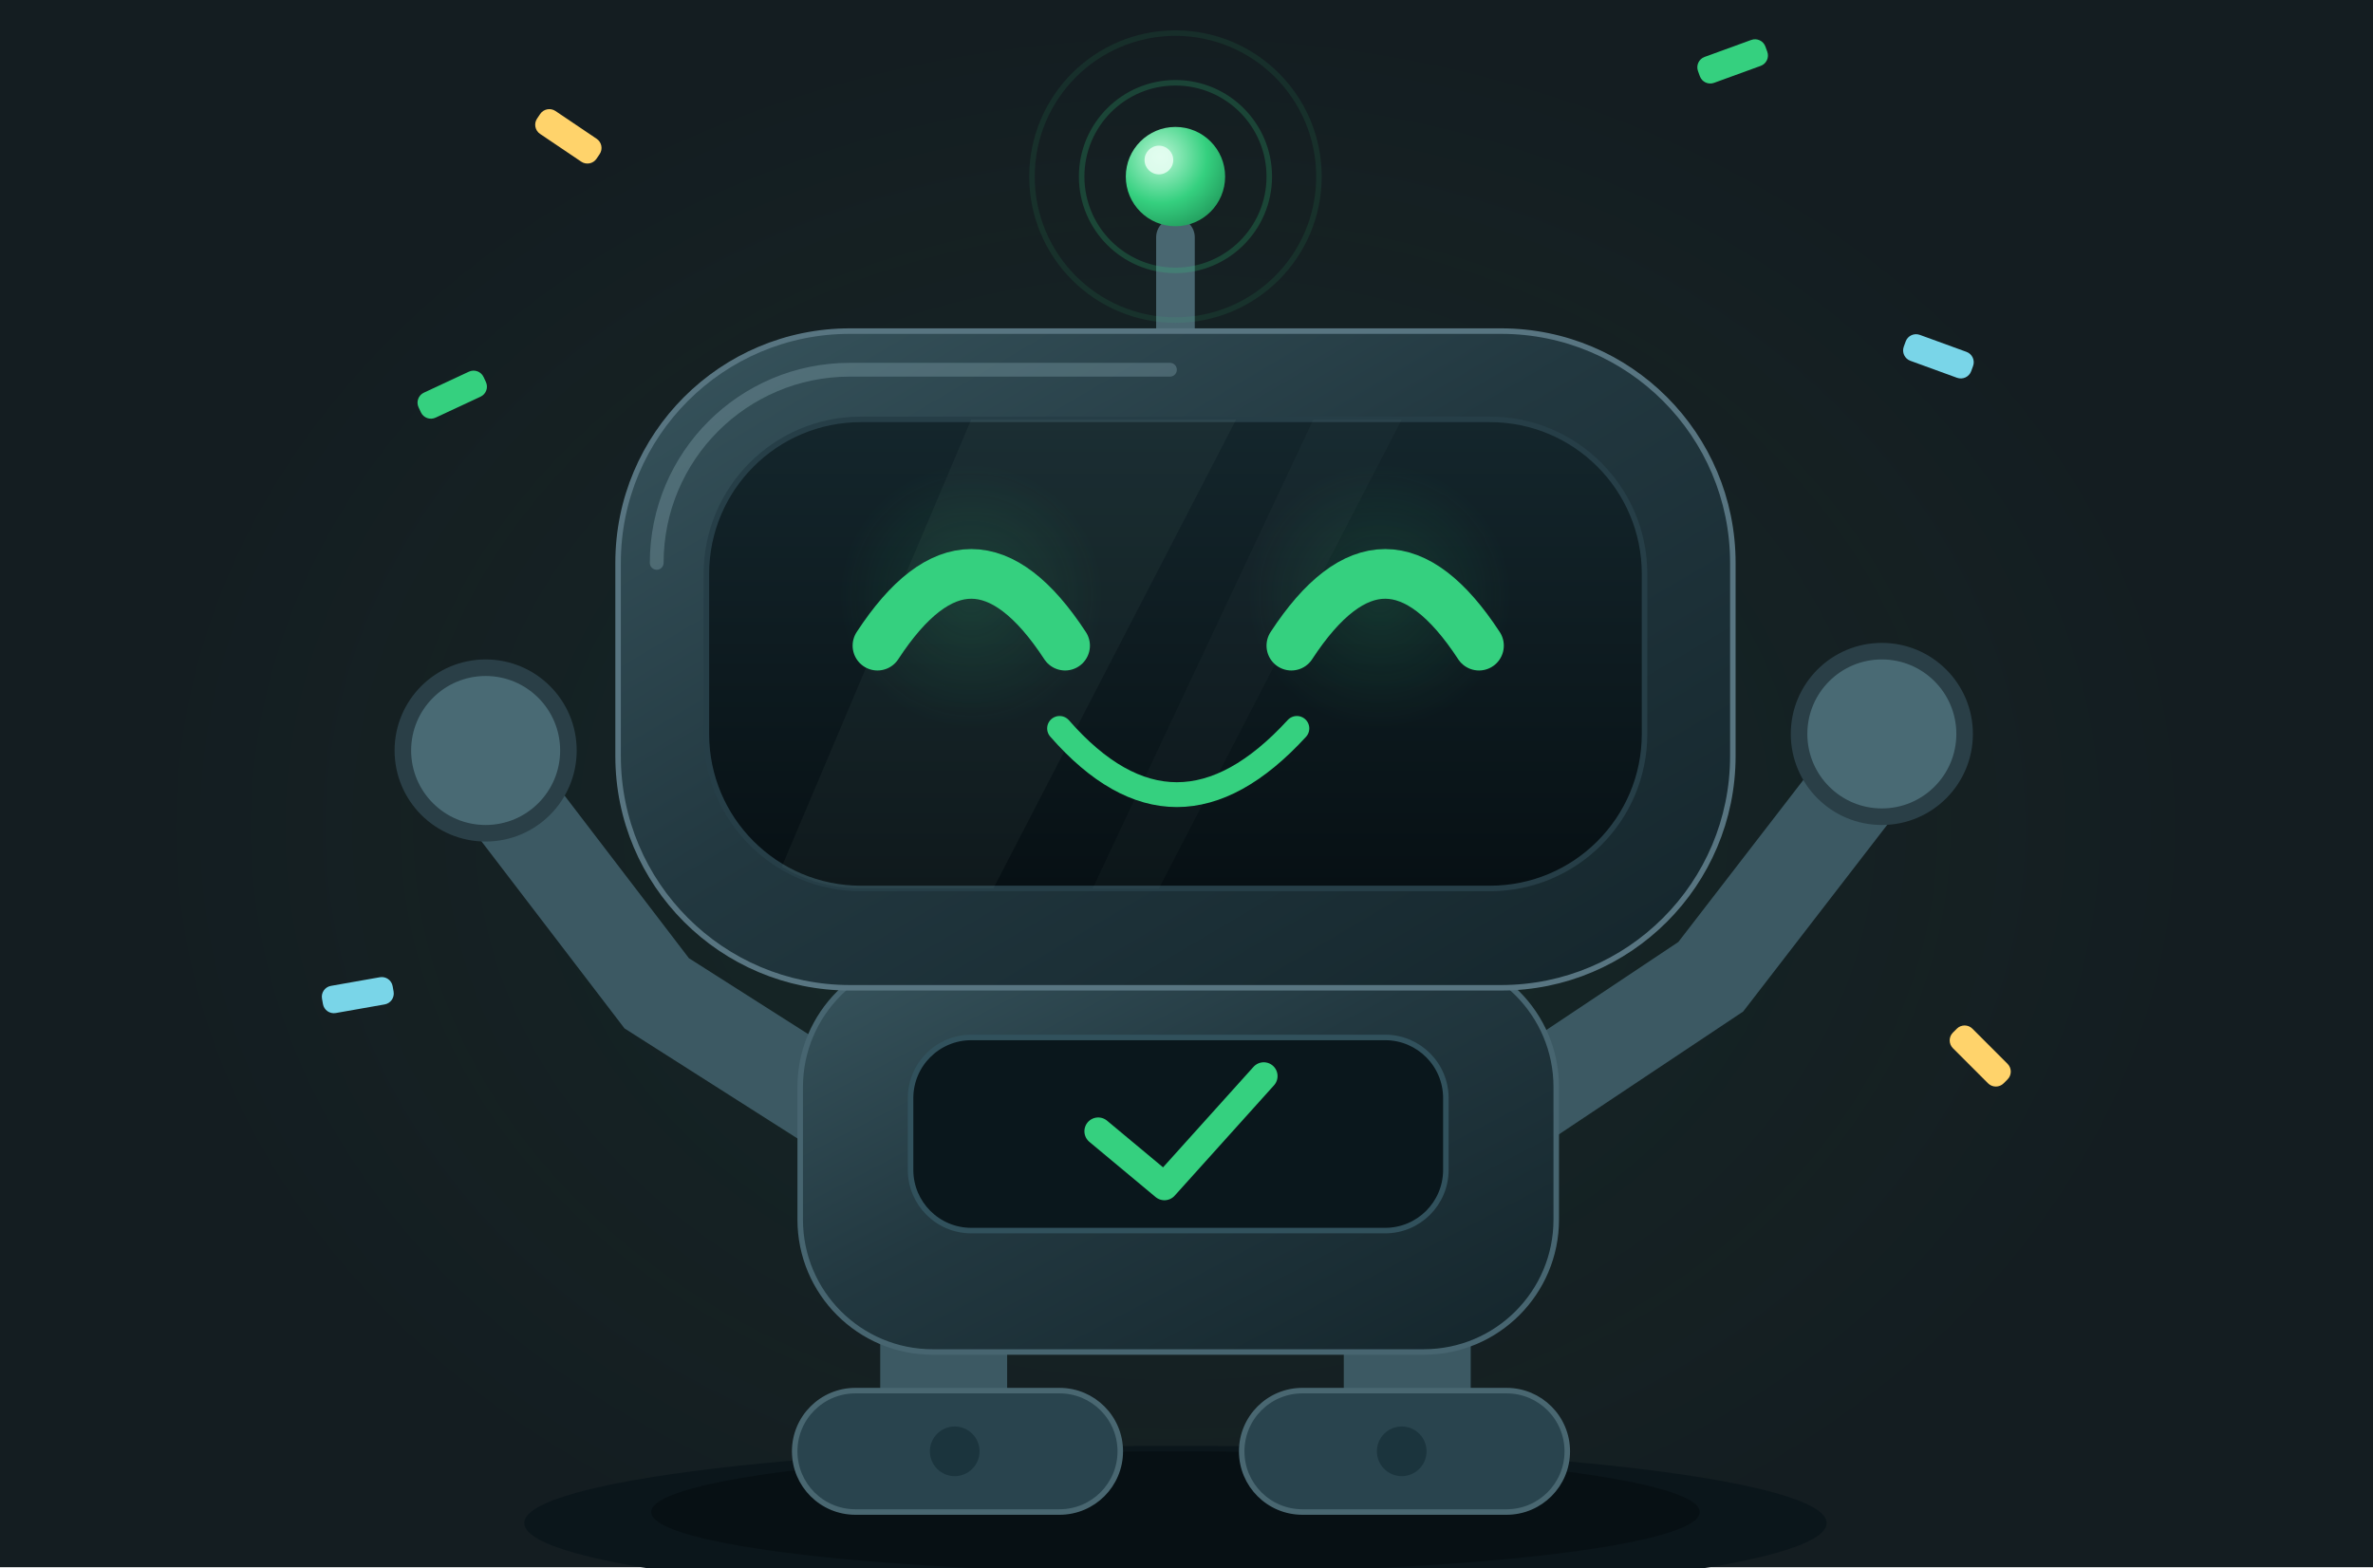
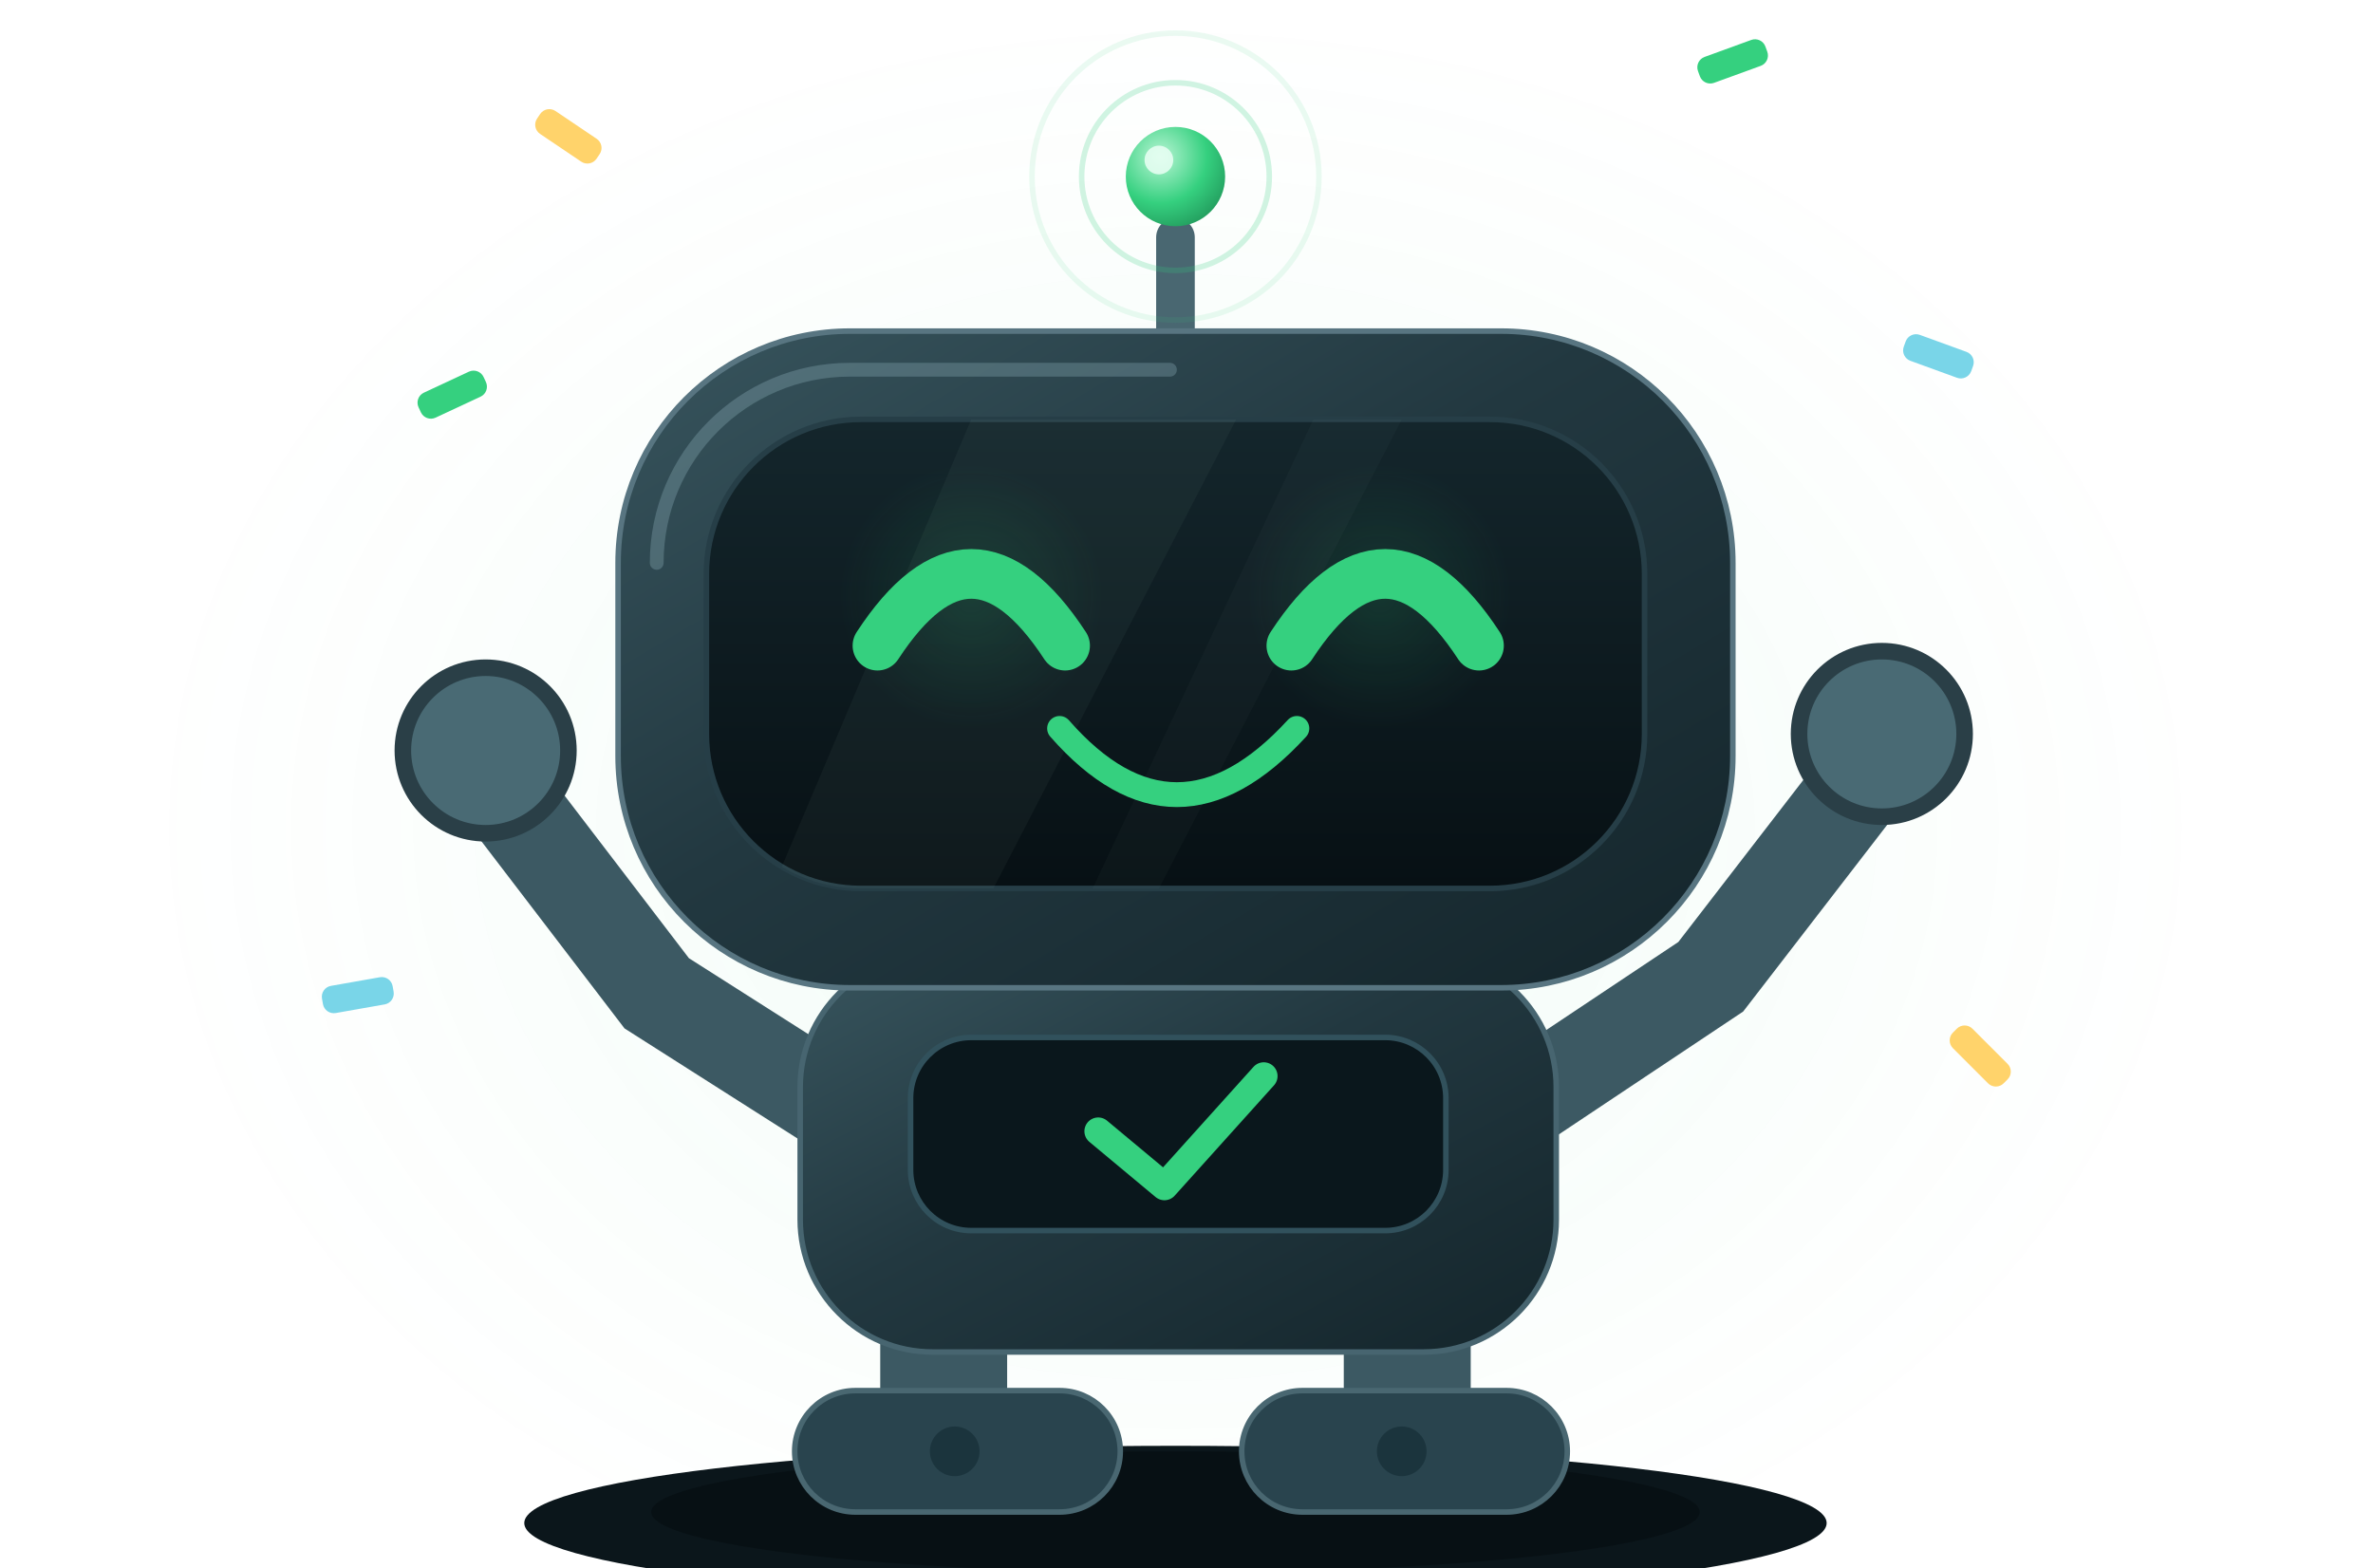
<svg xmlns="http://www.w3.org/2000/svg" width="430" height="284" viewBox="0 0 430 284">
  <defs>
    <linearGradient id="shell" x1="0" y1="0" x2="1" y2="1">
      <stop stop-color="#38555E" />
      <stop offset=".45" stop-color="#223840" />
      <stop offset="1" stop-color="#14252B" />
    </linearGradient>
    <linearGradient id="visor" x1="0" y1="0" x2="0" y2="1">
      <stop stop-color="#14262C" />
      <stop offset="1" stop-color="#071014" />
    </linearGradient>
    <radialGradient id="glow">
      <stop stop-color="#35D07F" stop-opacity=".07" />
      <stop offset=".55" stop-color="#35D07F" stop-opacity=".03" />
      <stop offset="1" stop-color="#35D07F" stop-opacity="0" />
    </radialGradient>
    <radialGradient id="eg">
      <stop stop-color="#35D07F" stop-opacity=".14" />
      <stop offset="1" stop-color="#35D07F" stop-opacity="0" />
    </radialGradient>
    <radialGradient id="ant" cx=".35" cy=".3" r=".85">
      <stop stop-color="#B8F5D4" />
      <stop offset=".55" stop-color="#35D07F" />
      <stop offset="1" stop-color="#1E8F55" />
    </radialGradient>
    <clipPath id="vc">
      <rect x="148" y="166" width="170" height="85" rx="28" />
    </clipPath>
  </defs>
-   <rect width="430" height="284" fill="#141D21" />
  <g font-family="Segoe UI, Arial, sans-serif" transform="translate(-20 -90)">
    <ellipse cx="233" cy="240" rx="190" ry="150" fill="url(#glow)" />
    <ellipse cx="233" cy="366" rx="118" ry="14" fill="#0B161B" />
    <ellipse cx="233" cy="364" rx="95" ry="11" fill="#071014" />
    <path d="M172 291 L139 270 L113 236 M294 291 L330 267 L357 232" fill="none" stroke="#3C5963" stroke-width="17" stroke-linecap="round" />
    <circle cx="108" cy="226" r="15" fill="#496A74" stroke="#2A3F47" stroke-width="3" />
    <circle cx="361" cy="223" r="15" fill="#496A74" stroke="#2A3F47" stroke-width="3" />
    <path d="M191 318 V349 M275 318 V349" stroke="#3C5963" stroke-width="23" stroke-linecap="round" />
    <rect x="164" y="342" width="59" height="22" rx="11" fill="#29444E" stroke="#496771" />
    <rect x="245" y="342" width="59" height="22" rx="11" fill="#29444E" stroke="#496771" />
    <circle cx="193" cy="353" r="4.5" fill="#1B343D" />
    <circle cx="274" cy="353" r="4.5" fill="#1B343D" />
    <rect x="165" y="263" width="137" height="72" rx="24" fill="url(#shell)" stroke="#476570" />
    <rect x="185" y="278" width="97" height="35" rx="11" fill="#0A171C" stroke="#31515C" />
    <path d="M219 295 L231 305 L249 285" fill="none" stroke="#35D07F" stroke-width="5" stroke-linecap="round" stroke-linejoin="round" />
    <path d="M233 154 V133" stroke="#496771" stroke-width="7" stroke-linecap="round" />
    <circle cx="233" cy="122" r="26" fill="none" stroke="#35D07F" stroke-opacity=".1" />
    <circle cx="233" cy="122" r="17" fill="none" stroke="#35D07F" stroke-opacity=".22" />
    <circle cx="233" cy="122" r="9" fill="url(#ant)" />
    <circle cx="230" cy="119" r="2.6" fill="#EAFFF4" opacity=".85" />
    <rect x="132" y="150" width="202" height="119" rx="42" fill="url(#shell)" stroke="#587581" />
    <path d="M139 192 A35 35 0 0 1 174 157 L232 157" fill="none" stroke="#9FC3CD" stroke-opacity=".28" stroke-width="2.5" stroke-linecap="round" />
    <rect x="148" y="166" width="170" height="85" rx="28" fill="url(#visor)" stroke="#263E47" />
    <polygon points="196,166 244,166 200,251 160,251" fill="#BFE8D2" opacity=".045" clip-path="url(#vc)" />
    <polygon points="258,166 274,166 230,251 218,251" fill="#BFE8D2" opacity=".03" clip-path="url(#vc)" />
    <circle cx="196" cy="198" r="24" fill="url(#eg)" />
    <circle cx="270" cy="198" r="24" fill="url(#eg)" />
    <path d="M179 207 Q196 181 213 207 M254 207 Q271 181 288 207" fill="none" stroke="#35D07F" stroke-width="9" stroke-linecap="round" />
    <path d="M212 222 Q233 246 255 222" fill="none" stroke="#35D07F" stroke-width="4.5" stroke-linecap="round" />
    <rect x="95" y="162" width="13" height="5" rx="2" fill="#35D07F" transform="rotate(-25 95 162)" />
    <rect x="366" y="150" width="13" height="5" rx="2" fill="#79D5E8" transform="rotate(20 366 150)" />
    <rect x="119" y="109" width="13" height="5" rx="2" fill="#FFD36B" transform="rotate(34 119 109)" />
    <rect x="327" y="101" width="13" height="5" rx="2" fill="#35D07F" transform="rotate(-20 327 101)" />
    <rect x="376" y="275" width="13" height="5" rx="2" fill="#FFD36B" transform="rotate(45 376 275)" />
    <rect x="78" y="269" width="13" height="5" rx="2" fill="#79D5E8" transform="rotate(-10 78 269)" />
  </g>
</svg>
